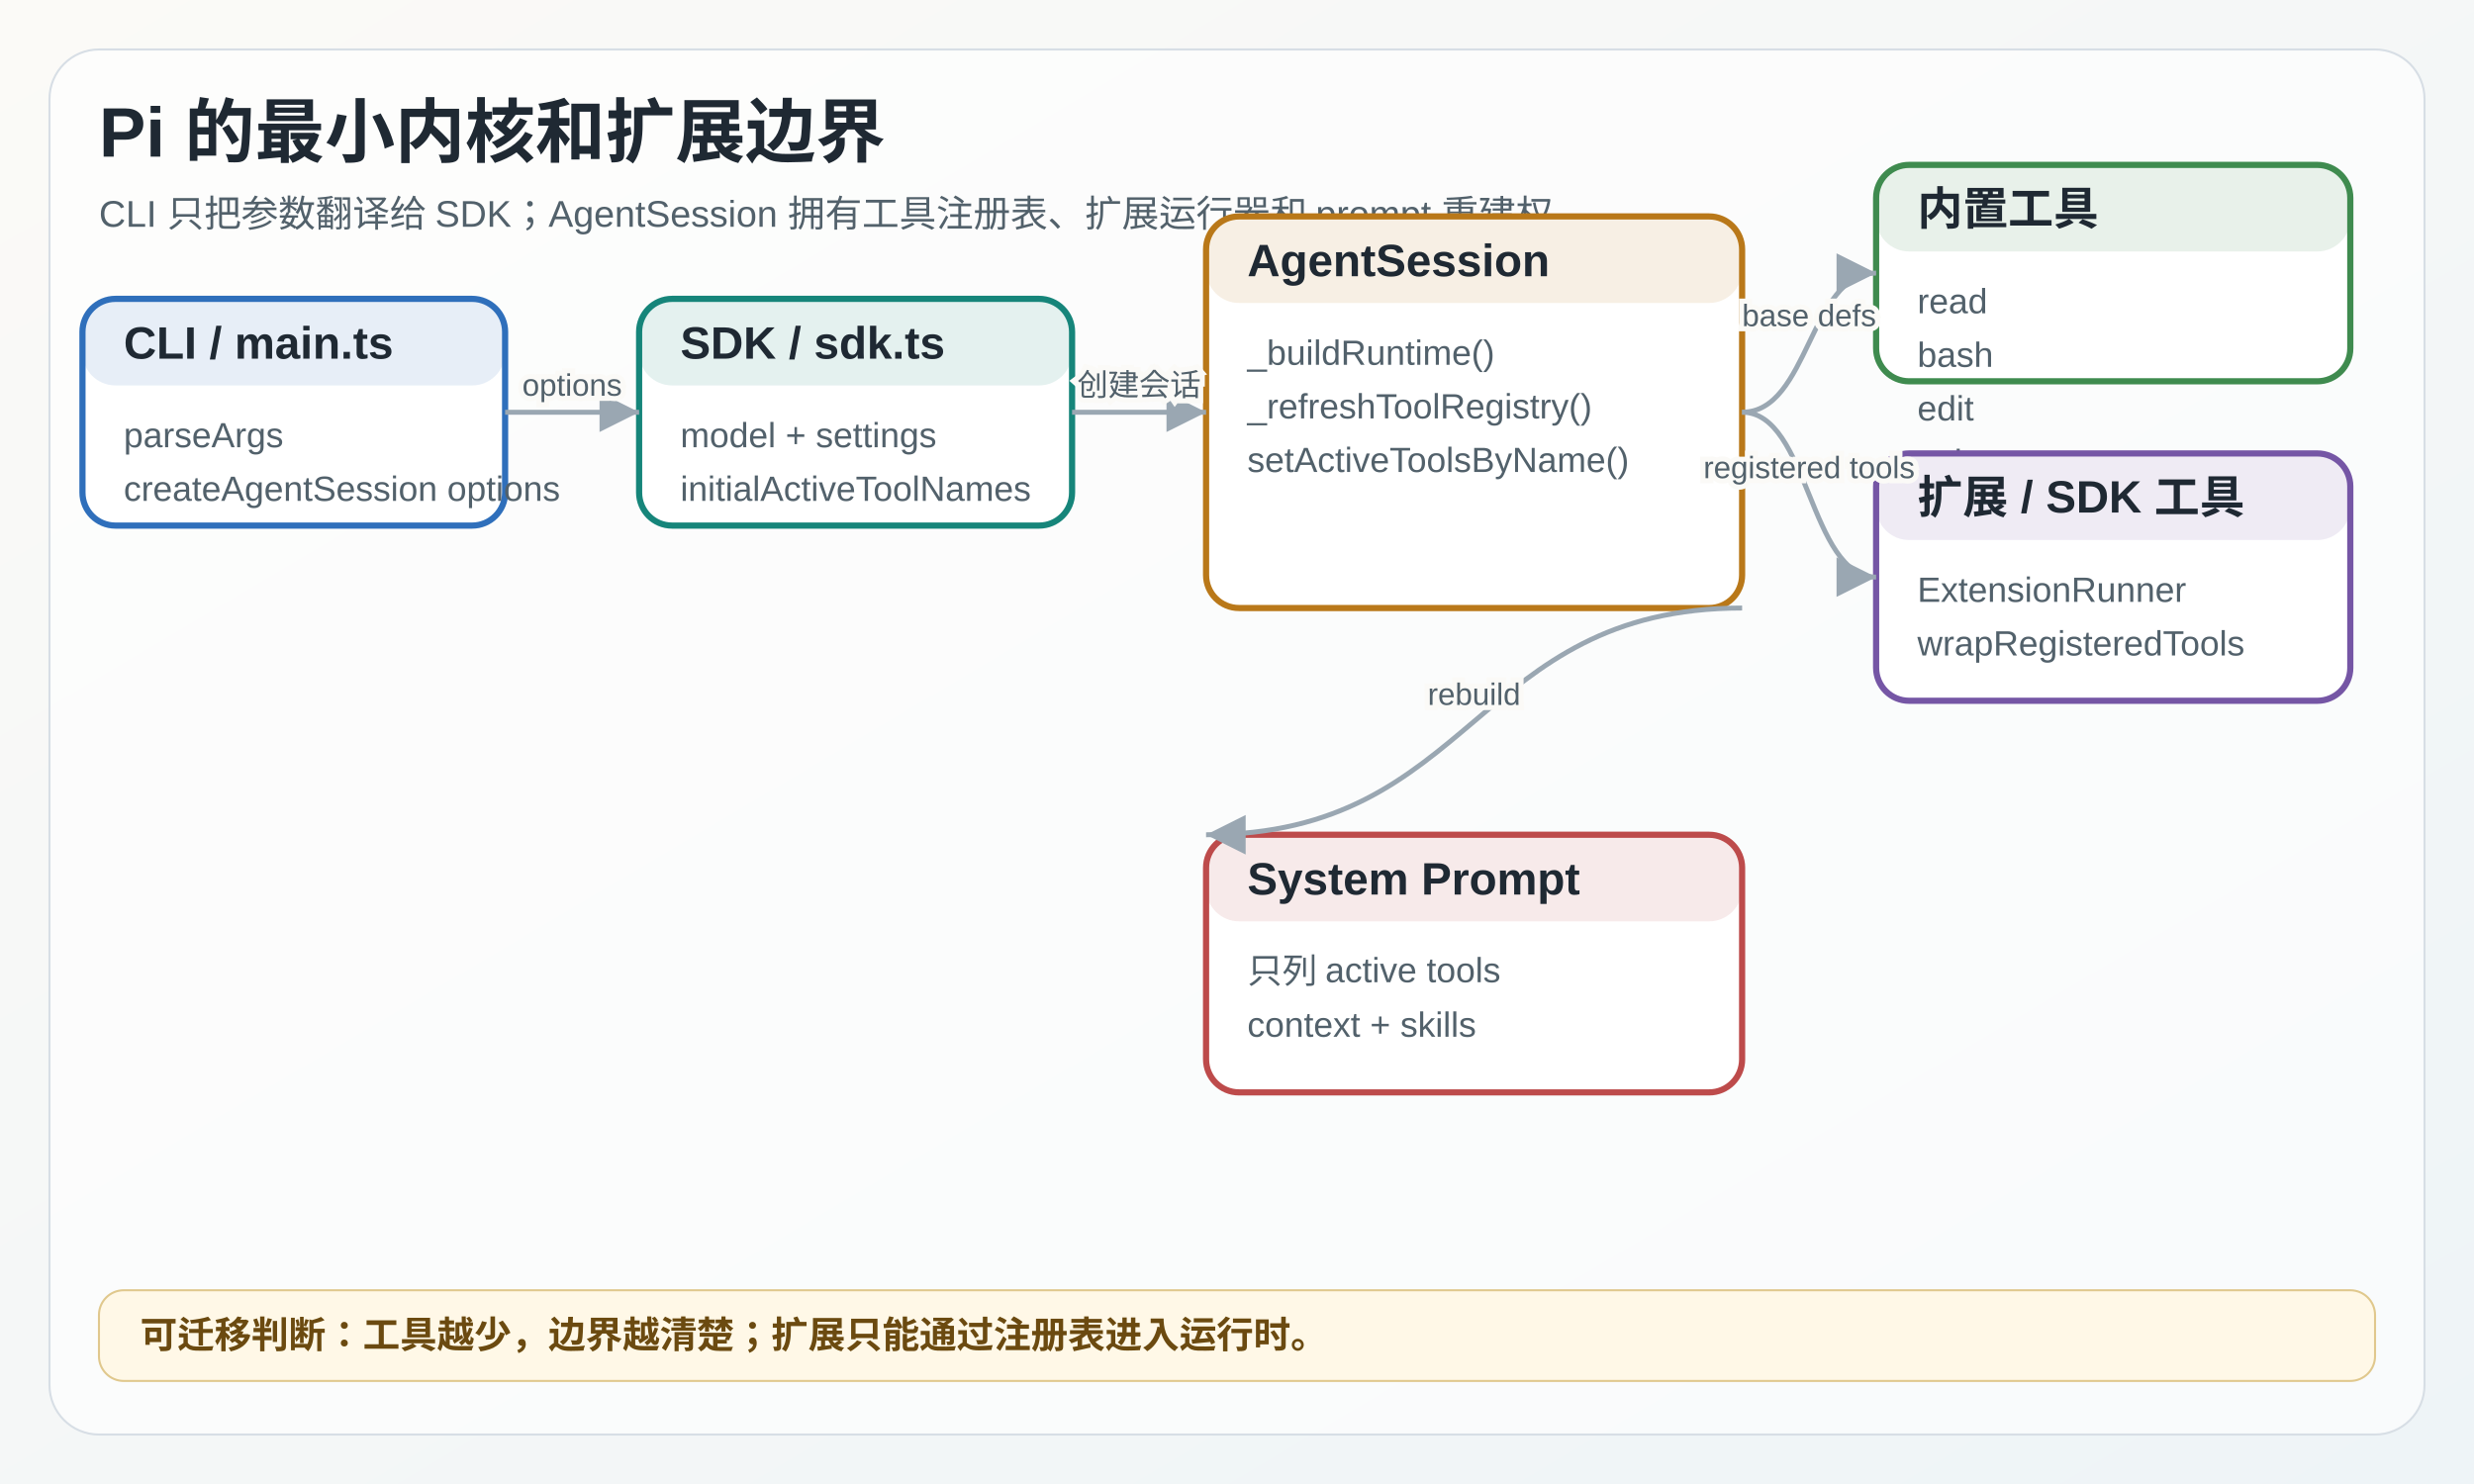
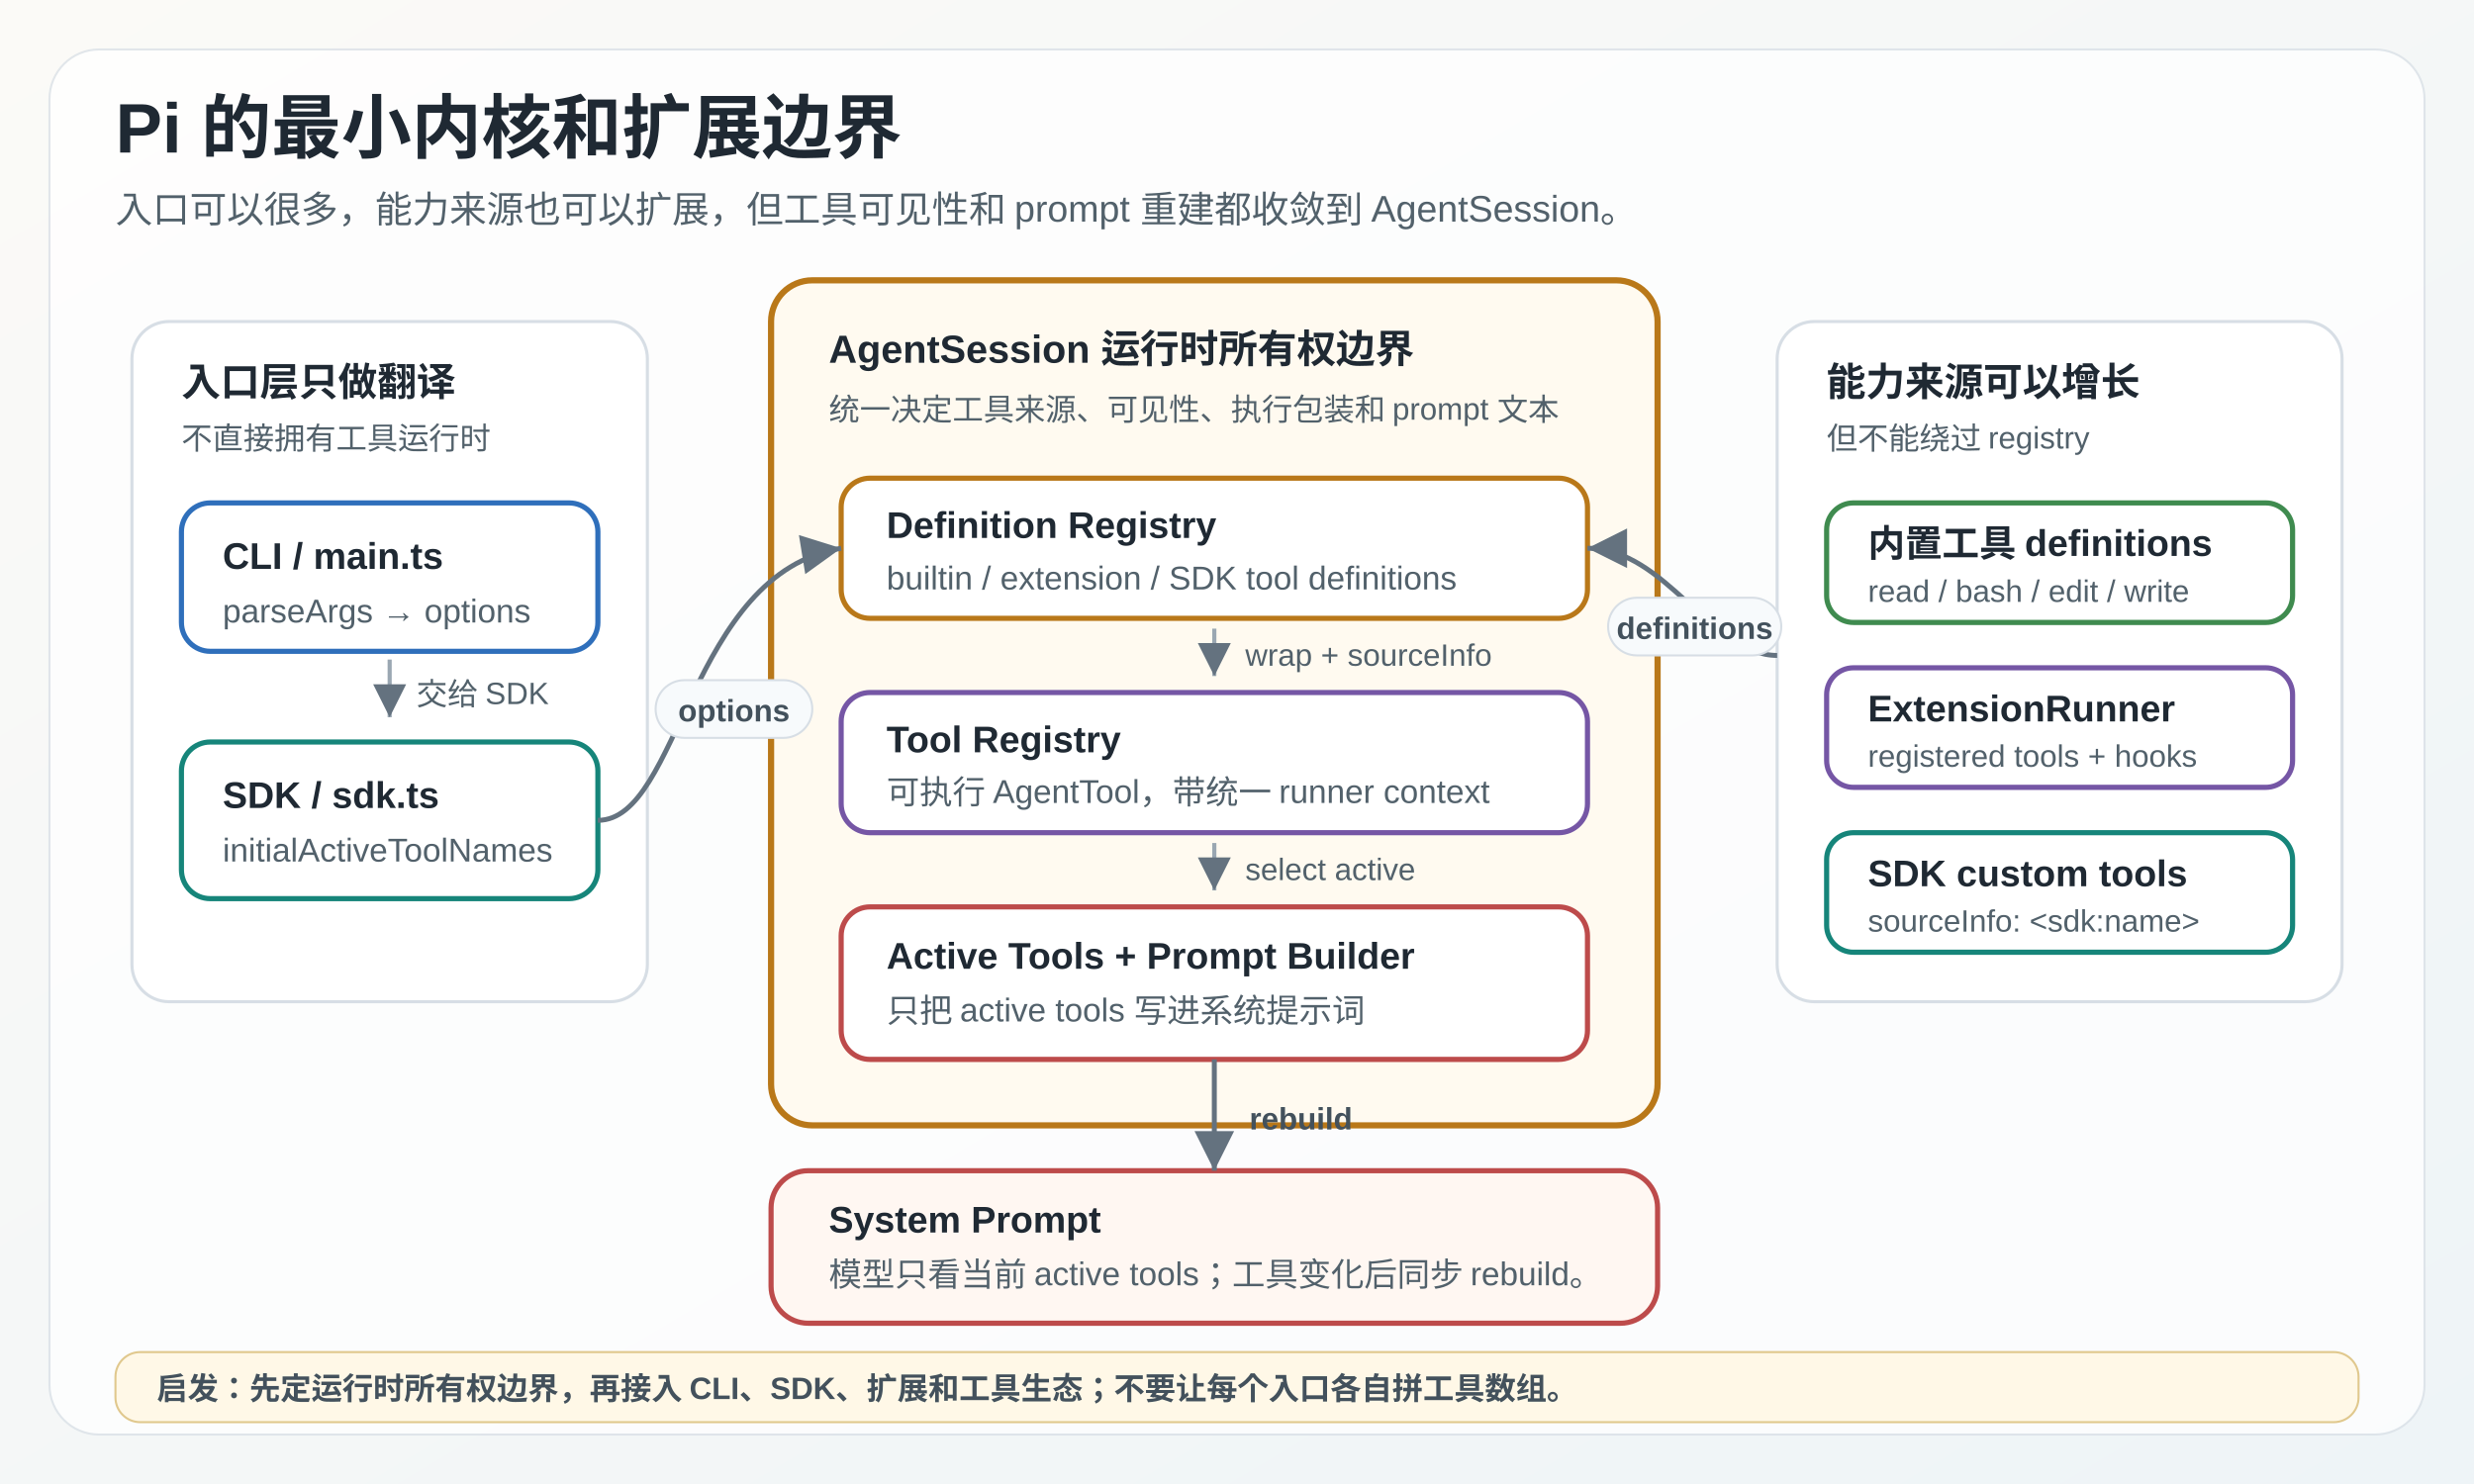
<svg xmlns="http://www.w3.org/2000/svg" width="1200" height="720" viewBox="0 0 1200 720" role="img" aria-label="Pi 的最小内核和扩展边界">
  <defs>
-     <marker id="arrow" markerWidth="12" markerHeight="12" refX="10" refY="6" orient="auto">
-       <path d="M2,2 L10,6 L2,10 Z" fill="#9aa7b2" />
-     </marker>
    <linearGradient id="bg" x1="0" y1="0" x2="1" y2="1">
      <stop offset="0" stop-color="#fbfaf7" />
      <stop offset="1" stop-color="#eef4f7" />
    </linearGradient>
+     <marker id="arrow" markerWidth="12" markerHeight="12" refX="10" refY="6" orient="auto">
+       <path d="M2,2 L10,6 L2,10 Z" fill="#64727f" />
+     </marker>
+     <style>
+       .sans { font-family: 'Noto Sans SC','Microsoft YaHei',Arial,sans-serif; }
+       .title { font-size: 34px; font-weight: 800; fill: #1f2933; }
+       .subtitle { font-size: 18px; fill: #52616b; }
+       .zone-title { font-size: 19px; font-weight: 800; fill: #1f2933; }
+       .card-title { font-size: 18px; font-weight: 800; fill: #1f2933; }
+       .body { font-size: 16px; fill: #52616b; }
+       .small { font-size: 15px; fill: #52616b; }
+       .label { font-size: 15px; font-weight: 700; fill: #43515c; }
+       .zone { fill: #ffffff; stroke: #d7dee5; stroke-width: 1.5; }
+       .card { fill: #ffffff; stroke-width: 2.5; }
+       .arrow { fill: none; stroke: #64727f; stroke-width: 2.4; marker-end: url(#arrow); }
+       .soft-arrow { fill: none; stroke: #9aa7b2; stroke-width: 2; marker-end: url(#arrow); }
+     </style>
  </defs>
  <rect width="1200" height="720" fill="url(#bg)" />
-   <rect x="24" y="24" width="1152" height="672" rx="24" fill="rgba(255,255,255,0.62)" stroke="#d7dee5" />
-   <text x="48" y="76" font-family="'Noto Sans SC','Microsoft YaHei',Arial,sans-serif" font-size="34" font-weight="800" fill="#1f2933">Pi 的最小内核和扩展边界</text>
-   <text x="48" y="110" font-family="'Noto Sans SC','Microsoft YaHei',Arial,sans-serif" font-size="18" fill="#52616b">CLI 只把参数翻译给 SDK；AgentSession 拥有工具注册表、扩展运行器和 prompt 重建权。</text>
-   <g font-family="'Noto Sans SC','Microsoft YaHei',Arial,sans-serif">
-     <g id="cli">
-       <rect x="40" y="145" width="205" height="110" rx="16" fill="#ffffff" stroke="#2f6fbb" stroke-width="3" />
-       <rect x="40" y="145" width="205" height="42" rx="16" fill="#2f6fbb" opacity="0.12" />
-       <text x="60" y="174" font-size="22" font-weight="700" fill="#1f2933">CLI / main.ts</text>
-       <text x="60" y="217" font-size="17" fill="#52616b">parseArgs</text>
-       <text x="60" y="243" font-size="17" fill="#52616b">createAgentSession options</text>
+   <rect x="24" y="24" width="1152" height="672" rx="24" fill="#ffffff" opacity="0.72" stroke="#d7dee5" />
+   <g class="sans">
+     <text x="56" y="74" class="title">Pi 的最小内核和扩展边界</text>
+     <text x="56" y="108" class="subtitle">入口可以很多，能力来源也可以扩展，但工具可见性和 prompt 重建都收敛到 AgentSession。</text>
+     <g id="entry-zone">
+       <rect x="64" y="156" width="250" height="330" rx="18" class="zone" />
+       <text x="88" y="192" class="zone-title">入口层只做翻译</text>
+       <text x="88" y="218" class="small">不直接拥有工具运行时</text>
+       <rect x="88" y="244" width="202" height="72" rx="14" class="card" stroke="#2f6fbb" />
+       <text x="108" y="276" class="card-title">CLI / main.ts</text>
+       <text x="108" y="302" class="body">parseArgs → options</text>
+       <path d="M189 320 L189 348" class="soft-arrow" />
+       <text x="202" y="342" class="small">交给 SDK</text>
+       <rect x="88" y="360" width="202" height="76" rx="14" class="card" stroke="#16857a" />
+       <text x="108" y="392" class="card-title">SDK / sdk.ts</text>
+       <text x="108" y="418" class="body">initialActiveToolNames</text>
    </g>
-     <g id="sdk">
-       <rect x="310" y="145" width="210" height="110" rx="16" fill="#ffffff" stroke="#16857a" stroke-width="3" />
-       <rect x="310" y="145" width="210" height="42" rx="16" fill="#16857a" opacity="0.12" />
-       <text x="330" y="174" font-size="22" font-weight="700" fill="#1f2933">SDK / sdk.ts</text>
-       <text x="330" y="217" font-size="17" fill="#52616b">model + settings</text>
-       <text x="330" y="243" font-size="17" fill="#52616b">initialActiveToolNames</text>
+     <g id="session-zone">
+       <rect x="374" y="136" width="430" height="410" rx="20" fill="#fffaf0" stroke="#b97819" stroke-width="3" />
+       <text x="402" y="176" class="zone-title">AgentSession 运行时所有权边界</text>
+       <text x="402" y="204" class="small">统一决定工具来源、可见性、执行包装和 prompt 文本</text>
+       <rect x="408" y="232" width="362" height="68" rx="14" class="card" stroke="#b97819" />
+       <text x="430" y="261" class="card-title">Definition Registry</text>
+       <text x="430" y="286" class="body">builtin / extension / SDK tool definitions</text>
+       <path d="M589 305 L589 328" class="soft-arrow" />
+       <text x="604" y="323" class="small">wrap + sourceInfo</text>
+       <rect x="408" y="336" width="362" height="68" rx="14" class="card" stroke="#7556a5" />
+       <text x="430" y="365" class="card-title">Tool Registry</text>
+       <text x="430" y="390" class="body">可执行 AgentTool，带统一 runner context</text>
+       <path d="M589 409 L589 432" class="soft-arrow" />
+       <text x="604" y="427" class="small">select active</text>
+       <rect x="408" y="440" width="362" height="74" rx="14" class="card" stroke="#bd4b4b" />
+       <text x="430" y="470" class="card-title">Active Tools + Prompt Builder</text>
+       <text x="430" y="496" class="body">只把 active tools 写进系统提示词</text>
    </g>
-     <g id="session">
-       <rect x="585" y="105" width="260" height="190" rx="16" fill="#ffffff" stroke="#b97819" stroke-width="3" />
-       <rect x="585" y="105" width="260" height="42" rx="16" fill="#b97819" opacity="0.12" />
-       <text x="605" y="134" font-size="22" font-weight="700" fill="#1f2933">AgentSession</text>
-       <text x="605" y="177" font-size="17" fill="#52616b">_buildRuntime()</text>
-       <text x="605" y="203" font-size="17" fill="#52616b">_refreshToolRegistry()</text>
-       <text x="605" y="229" font-size="17" fill="#52616b">setActiveToolsByName()</text>
+     <g id="source-zone">
+       <rect x="862" y="156" width="274" height="330" rx="18" class="zone" />
+       <text x="886" y="192" class="zone-title">能力来源可以增长</text>
+       <text x="886" y="218" class="small">但不能绕过 registry</text>
+       <rect x="886" y="244" width="226" height="58" rx="13" class="card" stroke="#3f8b4f" />
+       <text x="906" y="270" class="card-title">内置工具 definitions</text>
+       <text x="906" y="292" class="small">read / bash / edit / write</text>
+       <rect x="886" y="324" width="226" height="58" rx="13" class="card" stroke="#7556a5" />
+       <text x="906" y="350" class="card-title">ExtensionRunner</text>
+       <text x="906" y="372" class="small">registered tools + hooks</text>
+       <rect x="886" y="404" width="226" height="58" rx="13" class="card" stroke="#16857a" />
+       <text x="906" y="430" class="card-title">SDK custom tools</text>
+       <text x="906" y="452" class="small">sourceInfo: &lt;sdk:name&gt;</text>
    </g>
-     <g id="builtin">
-       <rect x="910" y="80" width="230" height="105" rx="16" fill="#ffffff" stroke="#3f8b4f" stroke-width="3" />
-       <rect x="910" y="80" width="230" height="42" rx="16" fill="#3f8b4f" opacity="0.12" />
-       <text x="930" y="109" font-size="22" font-weight="700" fill="#1f2933">内置工具</text>
-       <text x="930" y="152" font-size="17" fill="#52616b">read</text>
-       <text x="930" y="178" font-size="17" fill="#52616b">bash</text>
-       <text x="930" y="204" font-size="17" fill="#52616b">edit</text>
-       <text x="930" y="230" font-size="17" fill="#52616b">write</text>
-     </g>
-     <g id="ext">
-       <rect x="910" y="220" width="230" height="120" rx="16" fill="#ffffff" stroke="#7556a5" stroke-width="3" />
-       <rect x="910" y="220" width="230" height="42" rx="16" fill="#7556a5" opacity="0.12" />
-       <text x="930" y="249" font-size="22" font-weight="700" fill="#1f2933">扩展 / SDK 工具</text>
-       <text x="930" y="292" font-size="17" fill="#52616b">ExtensionRunner</text>
-       <text x="930" y="318" font-size="17" fill="#52616b">wrapRegisteredTools</text>
-     </g>
-     <g id="prompt">
-       <rect x="585" y="405" width="260" height="125" rx="16" fill="#ffffff" stroke="#bd4b4b" stroke-width="3" />
-       <rect x="585" y="405" width="260" height="42" rx="16" fill="#bd4b4b" opacity="0.12" />
-       <text x="605" y="434" font-size="22" font-weight="700" fill="#1f2933">System Prompt</text>
-       <text x="605" y="477" font-size="17" fill="#52616b">只列 active tools</text>
-       <text x="605" y="503" font-size="17" fill="#52616b">context + skills</text>
-     </g>
-     <path d="M 245 200 C 277.5 200, 277.5 200, 310 200" fill="none" stroke="#9aa7b2" stroke-width="2.4" marker-end="url(#arrow)" />
-     <text x="277.5" y="192" text-anchor="middle" font-size="15" fill="#52616b" paint-order="stroke" stroke="#fbfaf7" stroke-width="5">options</text>
-     <path d="M 520 200 C 552.5 200, 552.5 200, 585 200" fill="none" stroke="#9aa7b2" stroke-width="2.4" marker-end="url(#arrow)" />
-     <text x="552.5" y="192" text-anchor="middle" font-size="15" fill="#52616b" paint-order="stroke" stroke="#fbfaf7" stroke-width="5">创建会话</text>
-     <path d="M 845 200 C 877.5 200, 877.5 132.5, 910 132.5" fill="none" stroke="#9aa7b2" stroke-width="2.4" marker-end="url(#arrow)" />
-     <text x="877.5" y="158.25" text-anchor="middle" font-size="15" fill="#52616b" paint-order="stroke" stroke="#fbfaf7" stroke-width="5">base defs</text>
-     <path d="M 845 200 C 877.5 200, 877.5 280, 910 280" fill="none" stroke="#9aa7b2" stroke-width="2.4" marker-end="url(#arrow)" />
-     <text x="877.5" y="232" text-anchor="middle" font-size="15" fill="#52616b" paint-order="stroke" stroke="#fbfaf7" stroke-width="5">registered tools</text>
-     <path d="M 845 295 C 715 295, 715 405, 585 405" fill="none" stroke="#9aa7b2" stroke-width="2.4" marker-end="url(#arrow)" />
-     <text x="715" y="342" text-anchor="middle" font-size="15" fill="#52616b" paint-order="stroke" stroke="#fbfaf7" stroke-width="5">rebuild</text>
+     <path d="M290 398 C330 398, 334 278, 408 266" class="arrow" />
+     <rect x="318" y="330" width="76" height="28" rx="14" fill="#f7fafc" stroke="#d7dee5" />
+     <text x="356" y="350" text-anchor="middle" class="label">options</text>
+     <path d="M862 318 C830 318, 808 266, 770 266" class="arrow" />
+     <rect x="780" y="290" width="84" height="28" rx="14" fill="#f7fafc" stroke="#d7dee5" />
+     <text x="822" y="310" text-anchor="middle" class="label">definitions</text>
+     <rect x="374" y="568" width="430" height="74" rx="18" fill="#fff7f2" stroke="#bd4b4b" stroke-width="2.5" />
+     <text x="402" y="598" class="card-title">System Prompt</text>
+     <text x="402" y="624" class="body">模型只看当前 active tools；工具变化后同步 rebuild。</text>
+     <path d="M589 514 L589 568" class="arrow" />
+     <text x="606" y="548" class="label">rebuild</text>
+     <rect x="56" y="656" width="1088" height="34" rx="12" fill="#fff8e7" stroke="#e0c88d" />
+     <text x="76" y="679" class="label" fill="#6b4a10">启发：先定运行时所有权边界，再接入 CLI、SDK、扩展和工具生态；不要让每个入口各自拼工具数组。</text>
  </g>
-   <rect x="48" y="626" width="1104" height="44" rx="12" fill="#fff8e7" stroke="#e0c88d" />
-   <text x="68" y="654" font-family="'Noto Sans SC','Microsoft YaHei',Arial,sans-serif" font-size="18" font-weight="700" fill="#6b4a10">可迁移判断：工具越少，边界越清楚；扩展只能通过注册表进入运行时。</text>
</svg>
